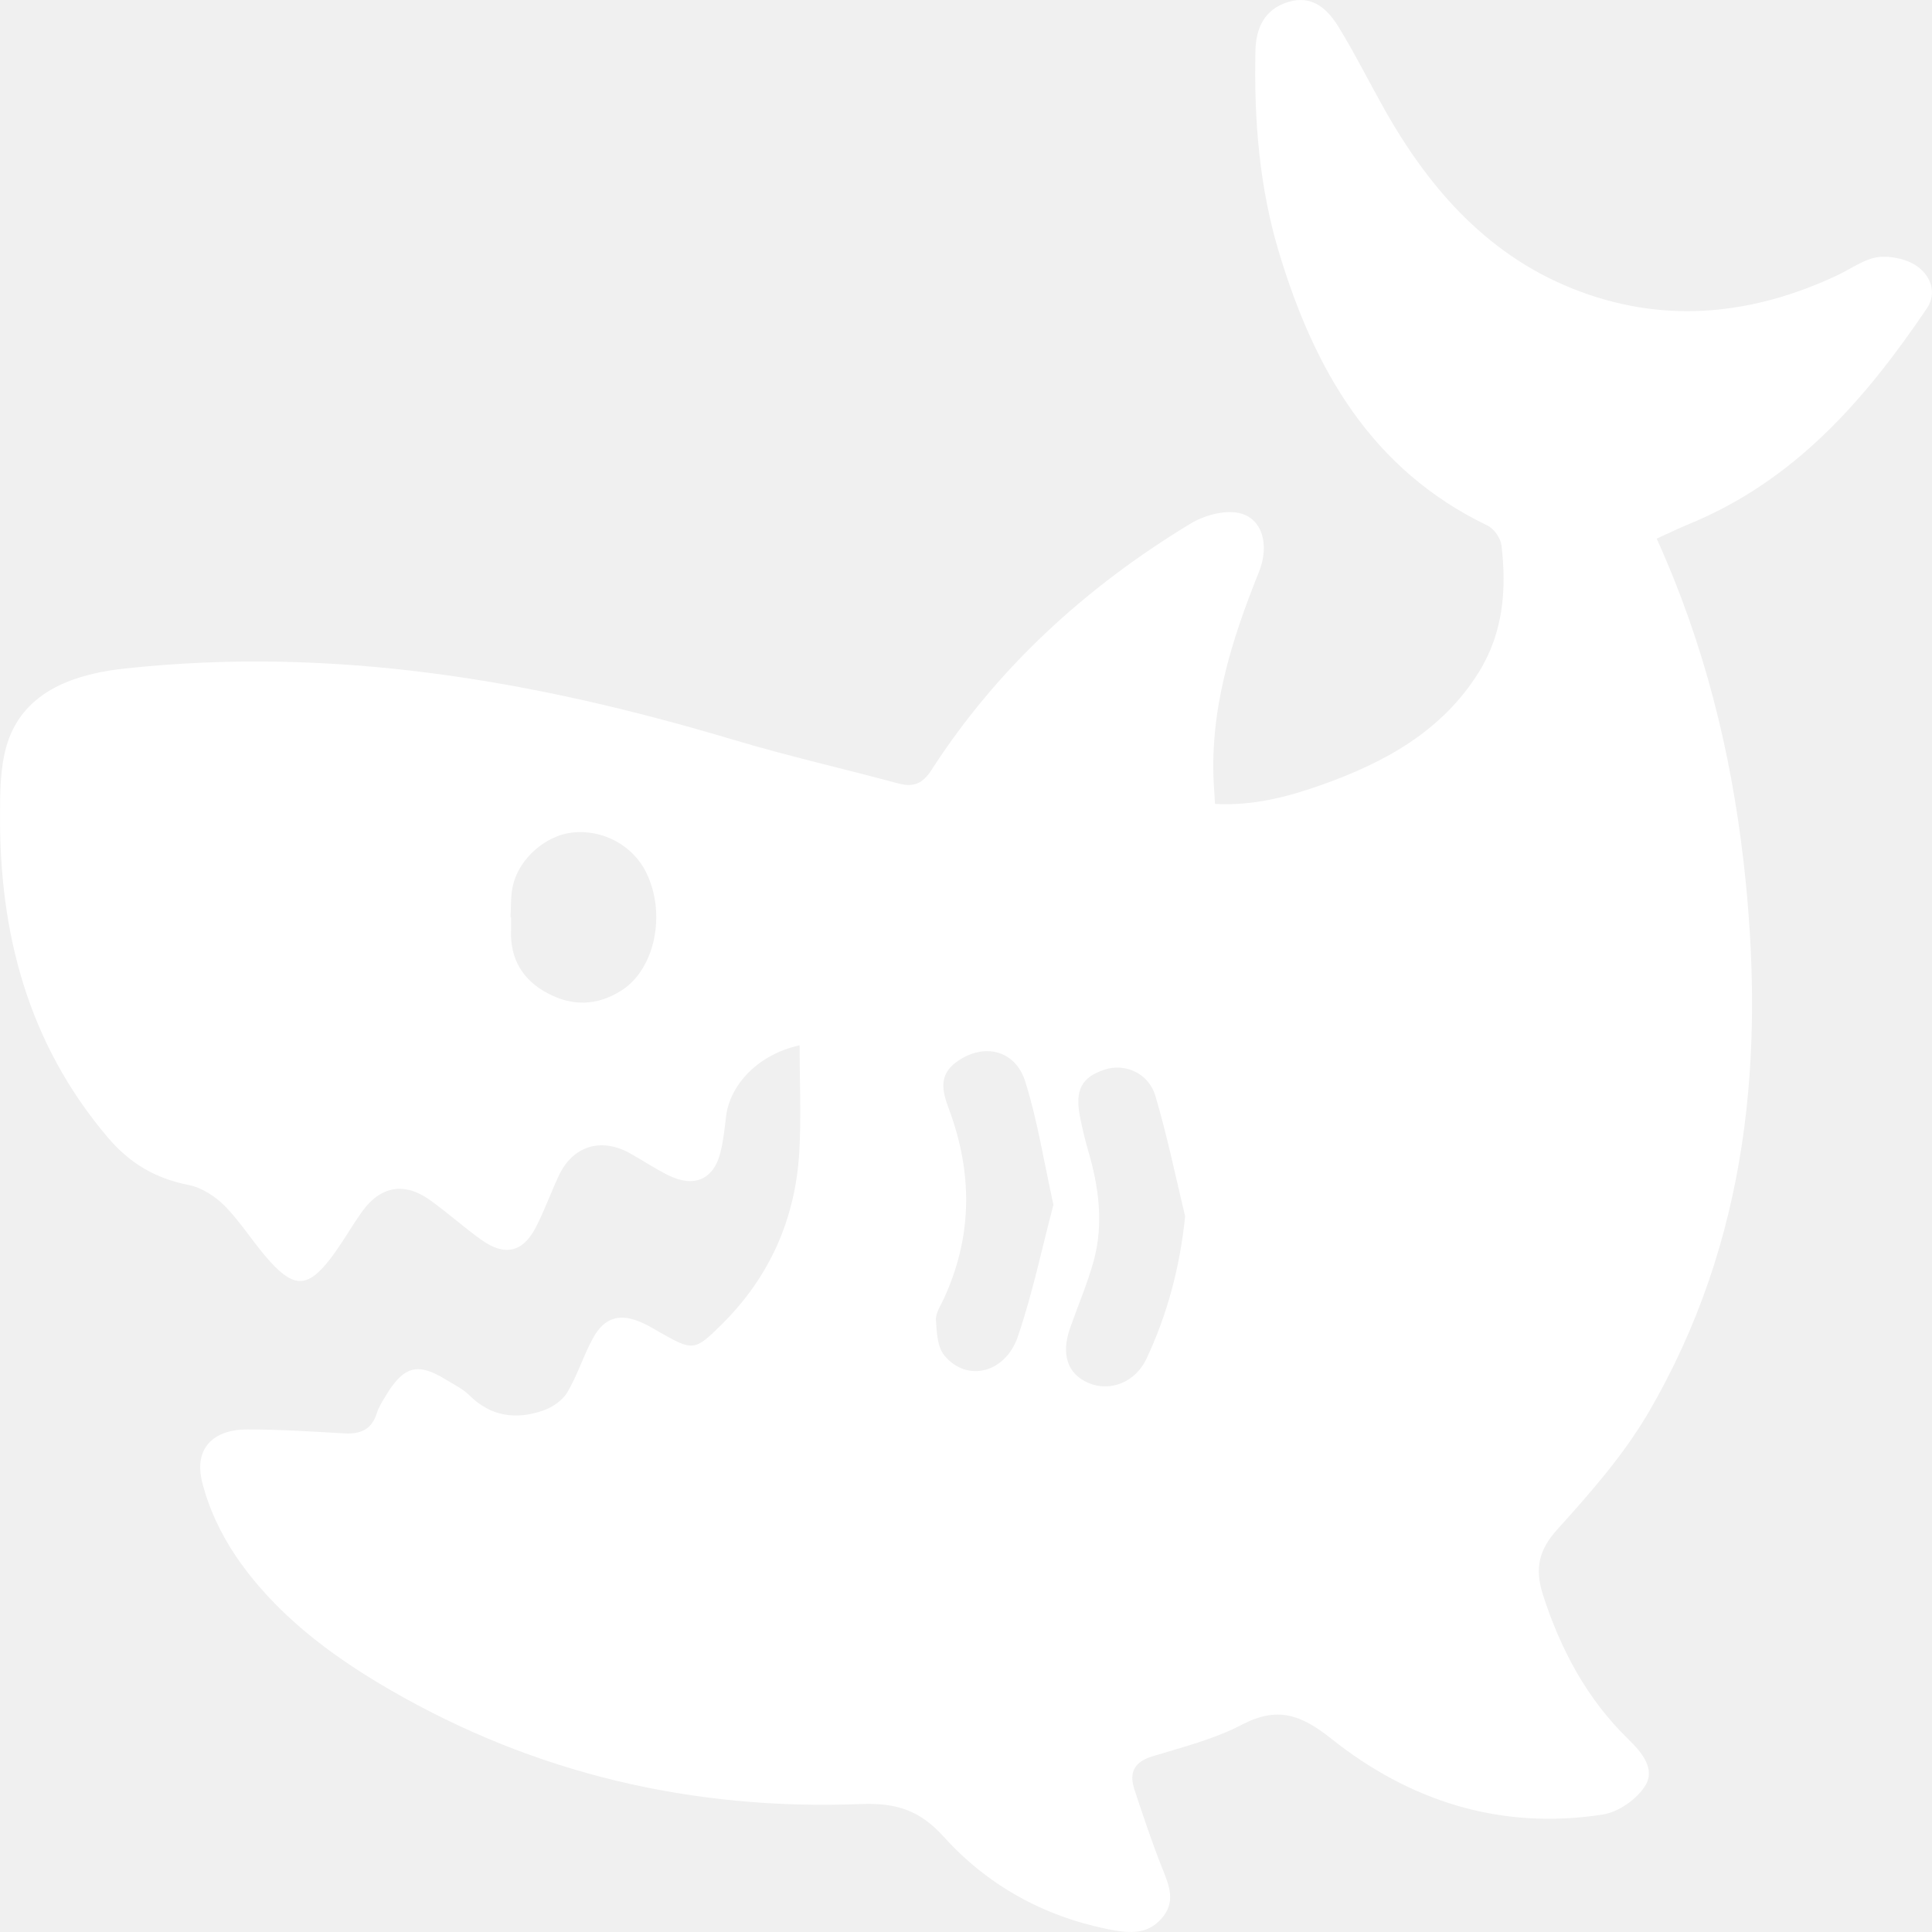
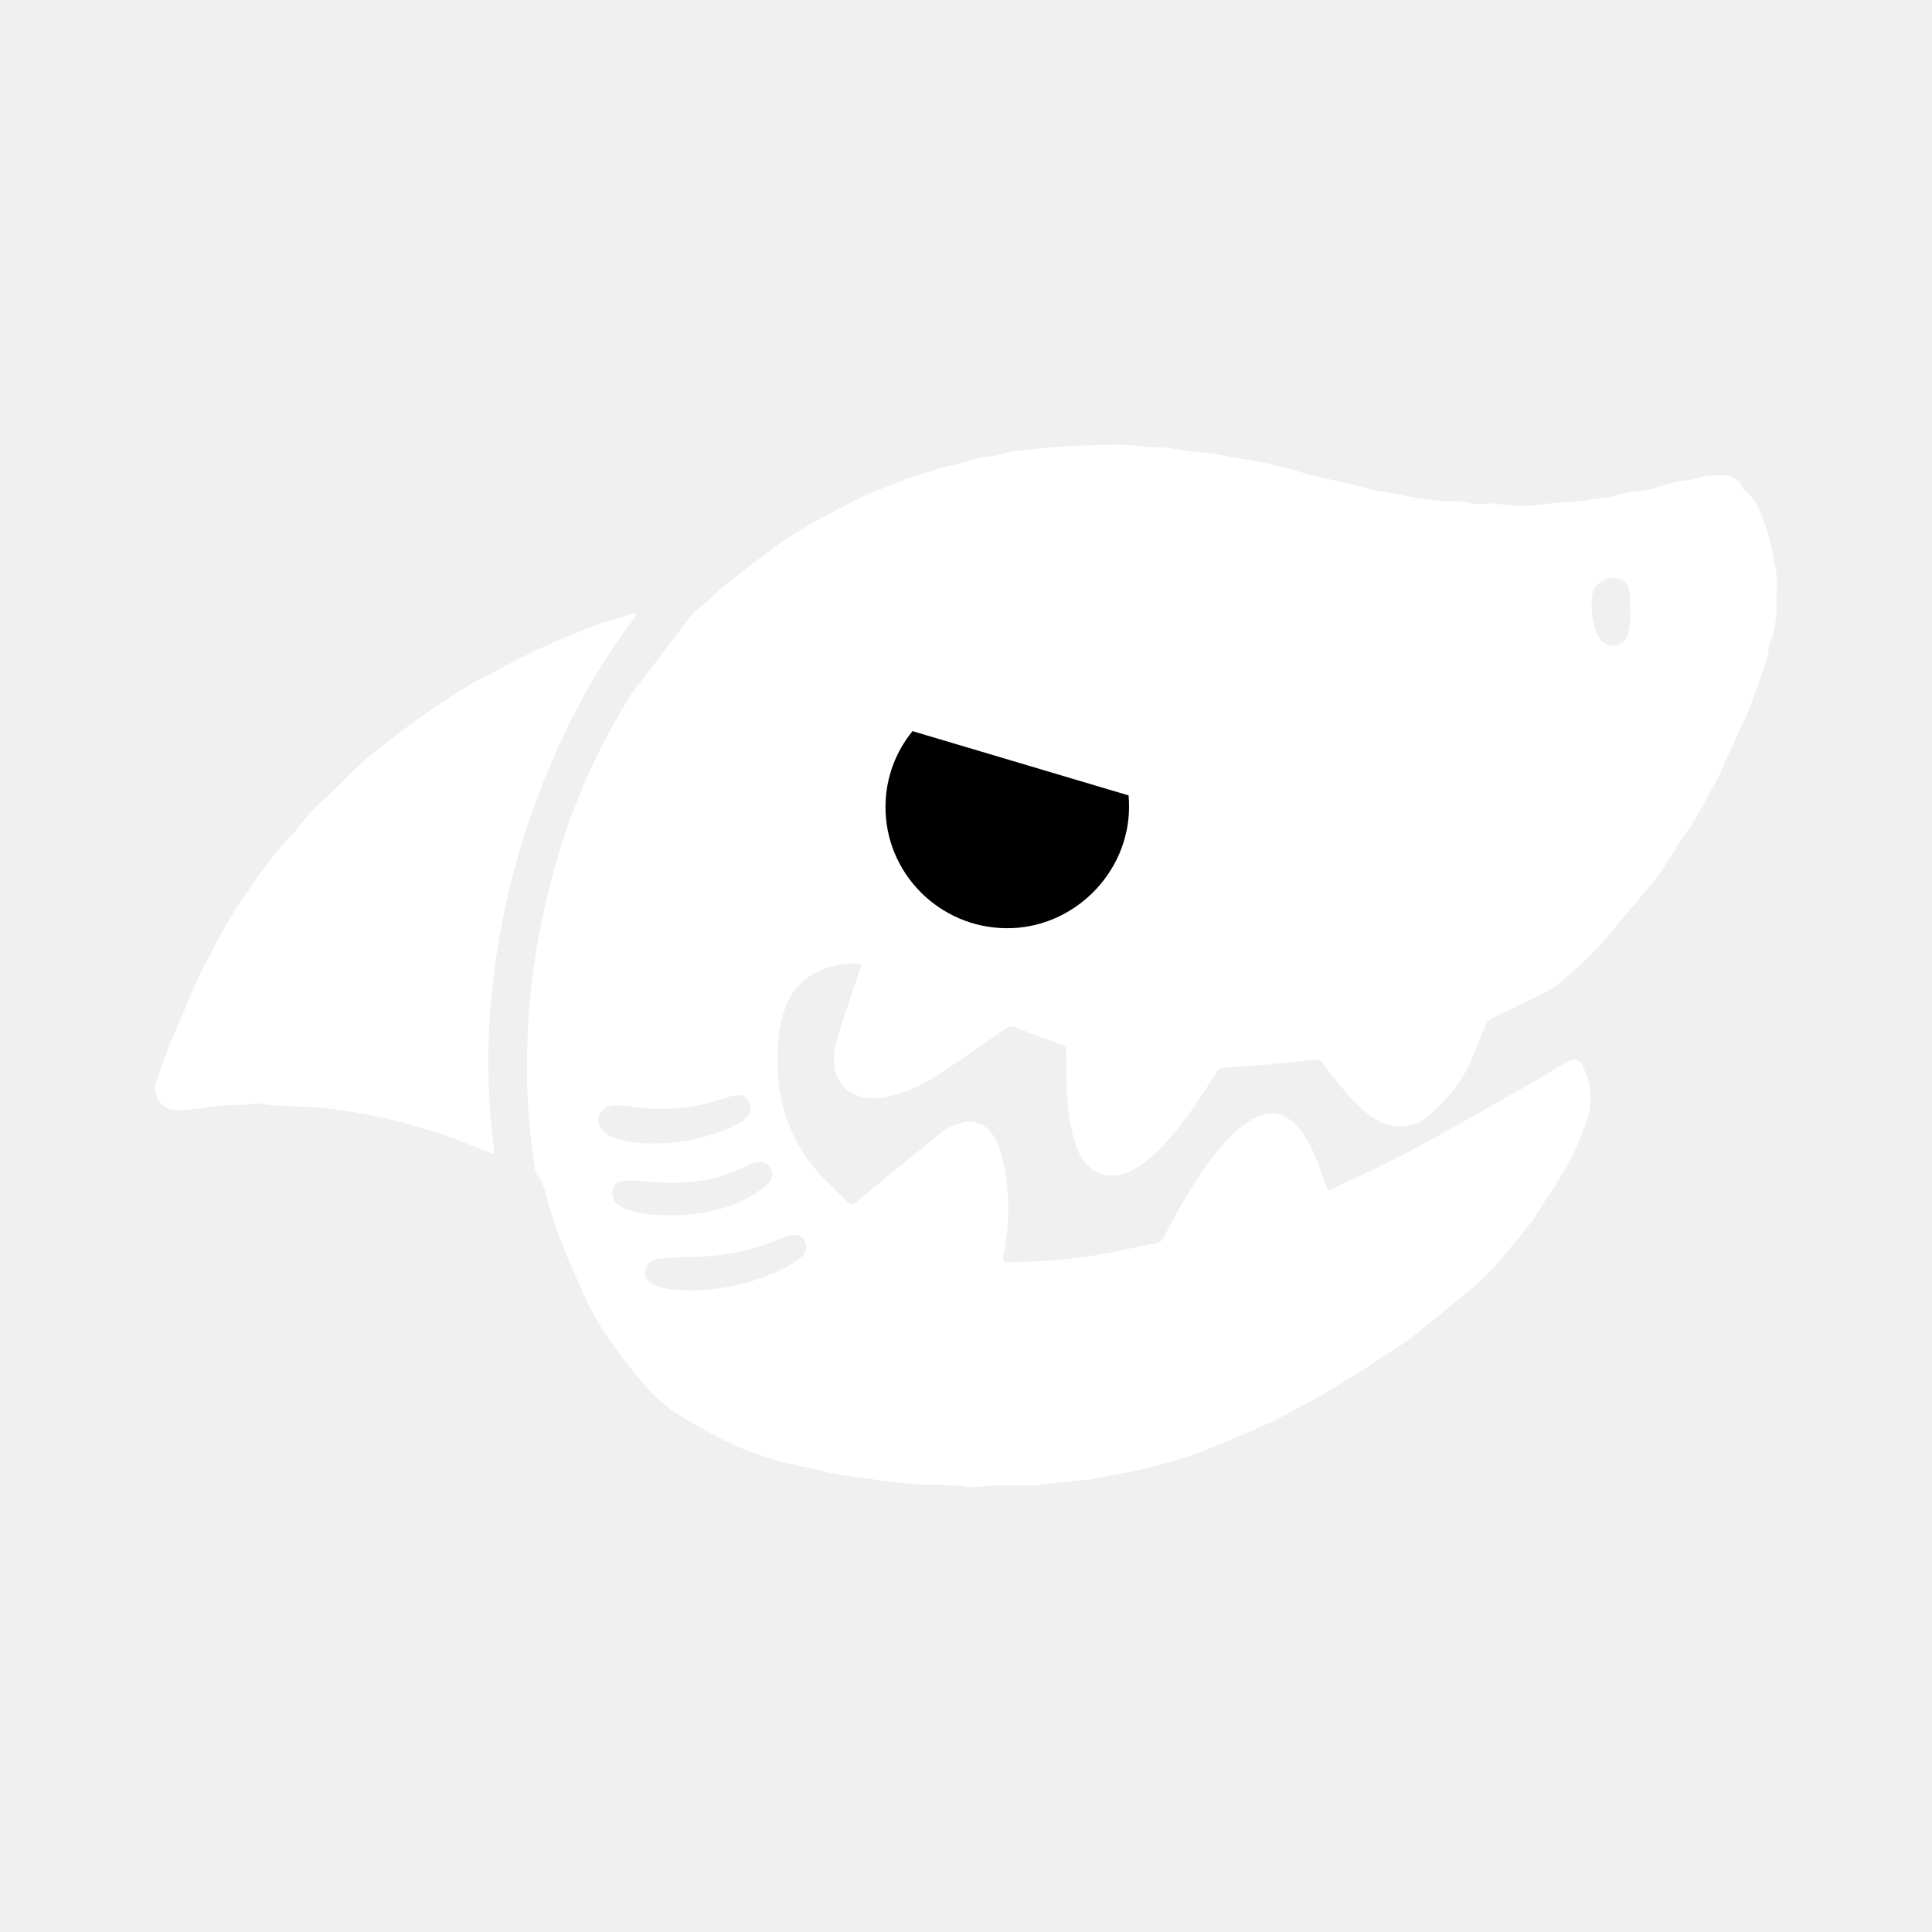
<svg xmlns="http://www.w3.org/2000/svg" width="48" height="48" viewBox="0 0 48 48" fill="none">
-   <path d="M41.161 13.384C42.336 15.977 43.001 18.653 43.317 21.399C43.864 26.175 43.449 30.831 40.949 35.106C40.341 36.142 39.525 37.076 38.709 37.977C38.228 38.507 38.124 38.962 38.336 39.627C38.775 40.988 39.426 42.21 40.463 43.218C40.798 43.543 41.138 43.957 40.869 44.375C40.661 44.705 40.209 45.021 39.822 45.081C37.284 45.476 35.02 44.747 33.072 43.195C32.323 42.6 31.738 42.386 30.851 42.851C30.167 43.209 29.389 43.404 28.644 43.632C28.177 43.771 28.049 44.036 28.181 44.449C28.398 45.105 28.615 45.76 28.87 46.401C29.045 46.842 29.233 47.26 28.842 47.683C28.465 48.097 27.979 48.018 27.521 47.929C25.913 47.604 24.526 46.828 23.456 45.643C22.852 44.974 22.276 44.788 21.39 44.821C17.216 44.984 13.282 44.068 9.674 41.973C8.198 41.118 6.835 40.091 5.868 38.674C5.486 38.112 5.179 37.461 5.019 36.806C4.821 35.993 5.288 35.514 6.146 35.514C6.953 35.514 7.754 35.566 8.561 35.612C8.971 35.635 9.24 35.505 9.363 35.106C9.415 34.943 9.514 34.794 9.603 34.646C10.042 33.935 10.386 33.846 11.089 34.283C11.287 34.404 11.509 34.511 11.669 34.673C12.202 35.199 12.829 35.278 13.504 35.041C13.73 34.962 13.976 34.79 14.093 34.595C14.348 34.167 14.494 33.679 14.735 33.242C15.023 32.718 15.414 32.615 15.97 32.871C16.112 32.936 16.249 33.015 16.381 33.094C17.216 33.568 17.258 33.572 17.928 32.908C19.121 31.728 19.758 30.287 19.857 28.638C19.909 27.765 19.866 26.886 19.866 25.971C18.857 26.189 18.145 26.928 18.041 27.723C18.003 28.025 17.975 28.331 17.9 28.629C17.735 29.298 17.253 29.516 16.617 29.205C16.282 29.042 15.975 28.833 15.65 28.652C14.919 28.248 14.216 28.475 13.872 29.233C13.678 29.651 13.523 30.088 13.31 30.497C12.99 31.114 12.542 31.217 11.966 30.808C11.523 30.492 11.117 30.125 10.674 29.809C10.047 29.363 9.452 29.47 9.004 30.092C8.721 30.483 8.49 30.91 8.193 31.291C7.66 31.979 7.316 32.002 6.731 31.365C6.325 30.924 6.014 30.404 5.594 29.971C5.358 29.73 5.019 29.507 4.693 29.442C3.859 29.279 3.227 28.903 2.68 28.262C0.689 25.915 -0.023 23.169 0.001 20.186C0.001 19.726 0.01 19.257 0.095 18.811C0.354 17.45 1.406 16.799 3.071 16.613C8.273 16.042 13.277 16.901 18.22 18.379C19.569 18.783 20.946 19.095 22.309 19.462C22.687 19.564 22.913 19.48 23.135 19.141C24.776 16.595 26.969 14.592 29.573 13.012C29.908 12.808 30.403 12.669 30.771 12.743C31.365 12.864 31.549 13.542 31.276 14.216C30.582 15.94 30.035 17.691 30.162 19.578C30.172 19.689 30.177 19.801 30.186 19.973C31.125 20.024 31.988 19.801 32.827 19.503C34.403 18.946 35.827 18.165 36.737 16.706C37.35 15.721 37.435 14.648 37.303 13.542C37.28 13.366 37.119 13.138 36.959 13.059C34.063 11.665 32.662 9.179 31.79 6.317C31.285 4.668 31.153 2.967 31.191 1.253C31.205 0.695 31.417 0.226 32.007 0.049C32.61 -0.136 32.988 0.231 33.261 0.677C33.672 1.35 34.025 2.057 34.412 2.744C35.544 4.742 37.03 6.419 39.265 7.246C41.43 8.05 43.586 7.813 45.661 6.833C45.996 6.675 46.321 6.429 46.67 6.387C46.991 6.35 47.411 6.443 47.66 6.638C47.967 6.87 48.132 7.279 47.868 7.669C46.345 9.918 44.599 11.939 41.958 13.022C41.694 13.129 41.435 13.259 41.157 13.384H41.161ZM26.172 29.934C25.932 28.842 25.776 27.839 25.474 26.877C25.229 26.082 24.441 25.901 23.776 26.375C23.215 26.775 23.484 27.281 23.64 27.732C24.168 29.27 24.135 30.775 23.451 32.262C23.371 32.439 23.243 32.62 23.253 32.796C23.272 33.098 23.286 33.465 23.465 33.679C24.017 34.348 24.979 34.121 25.29 33.201C25.658 32.123 25.889 30.998 26.172 29.934ZM29.445 30.222C29.205 29.223 28.997 28.21 28.705 27.226C28.535 26.654 27.941 26.408 27.441 26.575C26.87 26.766 26.701 27.081 26.833 27.751C26.889 28.029 26.955 28.313 27.035 28.587C27.299 29.484 27.422 30.394 27.177 31.31C27.021 31.881 26.785 32.429 26.587 32.992C26.356 33.647 26.521 34.135 27.04 34.358C27.582 34.59 28.21 34.344 28.488 33.749C29.007 32.639 29.314 31.482 29.445 30.218V30.222ZM12.683 22.788C12.683 22.788 12.693 22.788 12.697 22.788C12.697 22.904 12.697 23.016 12.697 23.132C12.674 23.834 12.995 24.354 13.608 24.679C14.221 25.005 14.834 24.991 15.438 24.61C16.268 24.085 16.565 22.705 16.051 21.669C15.721 21.004 14.975 20.6 14.221 20.684C13.565 20.753 12.9 21.325 12.745 21.994C12.683 22.249 12.702 22.523 12.683 22.793V22.788Z" fill="white" />
+   <g clip-path="url(#clip0_1842_1913)">
+     <path d="M44.142 14.342C44.126 14.144 44.084 13.949 44.041 13.755C43.991 13.527 43.945 13.296 43.866 13.078C43.746 12.748 43.653 12.395 43.331 12.181C43.314 12.171 43.311 12.141 43.302 12.121C43.21 11.925 42.996 11.795 42.775 11.805C42.573 11.814 42.373 11.811 42.174 11.876C42.009 11.93 41.83 11.94 41.657 11.973C41.561 11.993 41.465 12.019 41.369 12.046C41.249 12.081 41.133 12.131 41.011 12.155C40.827 12.192 40.639 12.211 40.454 12.238C40.434 12.24 40.416 12.245 40.397 12.249C40.223 12.289 40.051 12.341 39.875 12.368C39.702 12.395 39.526 12.406 39.351 12.435C39.02 12.491 38.681 12.479 38.343 12.529C37.967 12.585 37.578 12.573 37.194 12.518C36.961 12.484 36.727 12.555 36.485 12.493C36.268 12.438 36.03 12.463 35.802 12.446C35.651 12.434 35.5 12.411 35.35 12.392C35.24 12.377 35.131 12.362 35.024 12.341C34.88 12.314 34.737 12.278 34.594 12.252C34.474 12.228 34.353 12.214 34.233 12.193C34.143 12.176 34.053 12.16 33.965 12.137C33.793 12.093 33.623 12.039 33.45 11.998C33.198 11.94 32.943 11.893 32.691 11.834C32.514 11.791 32.341 11.737 32.166 11.687C32.096 11.667 32.027 11.645 31.956 11.628C31.75 11.578 31.544 11.528 31.336 11.483C31.217 11.457 31.096 11.437 30.975 11.417C30.844 11.395 30.713 11.375 30.582 11.352C30.432 11.325 30.283 11.288 30.132 11.268C29.948 11.244 29.761 11.233 29.576 11.217C29.565 11.216 29.553 11.21 29.542 11.208C29.338 11.178 29.136 11.139 28.932 11.122C28.765 11.108 28.598 11.115 28.428 11.094C28.088 11.052 27.74 11.049 27.396 11.057C26.743 11.075 26.088 11.089 25.439 11.192C25.356 11.204 25.268 11.189 25.186 11.206C24.992 11.246 24.805 11.312 24.61 11.338C24.379 11.367 24.155 11.411 23.934 11.485C23.747 11.546 23.55 11.578 23.359 11.627C23.285 11.646 23.215 11.678 23.142 11.7C22.965 11.756 22.786 11.803 22.611 11.866C22.424 11.932 22.242 12.012 22.058 12.086C21.86 12.165 21.655 12.23 21.464 12.324C21.061 12.523 20.66 12.73 20.266 12.946C19.995 13.095 19.732 13.262 19.473 13.432C19.281 13.558 19.102 13.704 18.917 13.84C18.804 13.925 18.69 14.009 18.578 14.095C18.353 14.273 18.125 14.449 17.905 14.633C17.771 14.744 17.651 14.87 17.522 14.985C17.419 15.076 17.293 15.145 17.211 15.25C16.856 15.7 16.513 16.16 16.167 16.616C15.988 16.852 15.79 17.077 15.635 17.327C14.51 19.128 13.795 21.087 13.403 23.165C13.197 24.256 13.091 25.359 13.095 26.471C13.088 27.337 13.158 28.2 13.294 29.056C13.301 29.107 13.317 29.168 13.351 29.203C13.447 29.303 13.491 29.417 13.528 29.553C13.642 29.97 13.765 30.388 13.919 30.793C14.095 31.258 14.301 31.712 14.507 32.165C14.622 32.42 14.747 32.675 14.895 32.912C15.073 33.197 15.272 33.47 15.475 33.738C15.688 34.017 15.905 34.295 16.142 34.553C16.45 34.887 16.825 35.144 17.221 35.366C17.552 35.553 17.884 35.739 18.229 35.898C18.508 36.028 18.806 36.12 19.096 36.224C19.219 36.267 19.344 36.303 19.47 36.333C19.708 36.39 19.947 36.441 20.186 36.493C20.383 36.536 20.58 36.584 20.778 36.62C20.988 36.658 21.2 36.686 21.411 36.715C21.68 36.753 21.949 36.791 22.219 36.823C22.424 36.847 22.631 36.864 22.837 36.878C23.225 36.904 23.613 36.878 24.002 36.935C24.256 36.971 24.522 36.909 24.782 36.903C25.065 36.897 25.348 36.905 25.629 36.906C25.664 36.906 25.699 36.906 25.734 36.902C25.987 36.871 26.24 36.837 26.493 36.809C26.696 36.788 26.898 36.774 27.1 36.757C27.116 36.757 27.13 36.748 27.146 36.745C27.279 36.718 27.413 36.688 27.547 36.663C27.758 36.625 27.97 36.596 28.18 36.55C28.412 36.5 28.643 36.438 28.873 36.376C29.087 36.318 29.302 36.261 29.511 36.19C29.749 36.108 29.984 36.016 30.216 35.919C30.614 35.754 31.009 35.584 31.402 35.413C31.52 35.362 31.633 35.304 31.746 35.247C31.94 35.147 32.133 35.046 32.326 34.942C32.508 34.843 32.689 34.743 32.868 34.639C33.056 34.53 33.242 34.414 33.428 34.301C33.595 34.2 33.763 34.098 33.927 33.993C34.075 33.898 34.22 33.797 34.367 33.699C34.603 33.542 34.85 33.401 35.073 33.227C35.546 32.857 36.008 32.472 36.471 32.09C36.618 31.968 36.76 31.837 36.9 31.706C36.981 31.631 37.06 31.552 37.132 31.469C37.317 31.254 37.497 31.037 37.679 30.819C37.91 30.543 38.137 30.263 38.317 29.948C38.416 29.774 38.54 29.615 38.645 29.445C38.776 29.231 38.908 29.016 39.023 28.793C39.126 28.595 39.213 28.388 39.297 28.181C39.367 28.007 39.438 27.831 39.481 27.649C39.518 27.492 39.516 27.328 39.51 27.161C39.501 26.927 39.43 26.721 39.337 26.516C39.247 26.318 39.109 26.276 38.928 26.384C38.668 26.537 38.416 26.701 38.154 26.849C37.137 27.424 36.125 28.009 35.097 28.564C34.453 28.911 33.783 29.211 33.124 29.531C33 29.591 32.988 29.581 32.943 29.456C32.861 29.225 32.782 28.991 32.689 28.764C32.57 28.475 32.429 28.196 32.212 27.965C31.893 27.627 31.495 27.572 31.1 27.815C30.756 28.025 30.478 28.309 30.23 28.62C29.706 29.273 29.297 29.995 28.916 30.736C28.877 30.813 28.832 30.864 28.741 30.883C28.325 30.965 27.91 31.057 27.493 31.136C26.716 31.283 25.93 31.35 25.14 31.356C24.903 31.358 24.901 31.355 24.944 31.128C25.069 30.472 25.087 29.813 24.977 29.153C24.927 28.854 24.868 28.555 24.721 28.284C24.541 27.951 24.216 27.793 23.867 27.899C23.7 27.95 23.529 28.027 23.394 28.135C22.683 28.702 21.98 29.28 21.278 29.861C21.195 29.929 21.14 29.94 21.064 29.864C20.837 29.638 20.596 29.425 20.381 29.189C19.915 28.675 19.593 28.08 19.431 27.405C19.308 26.899 19.293 26.384 19.337 25.868C19.368 25.512 19.436 25.16 19.598 24.835C19.937 24.153 20.678 23.921 21.317 23.939C21.395 23.941 21.403 23.975 21.379 24.044C21.202 24.568 21.024 25.091 20.855 25.618C20.764 25.904 20.689 26.196 20.733 26.501C20.77 26.765 20.891 26.982 21.122 27.127C21.428 27.318 21.758 27.318 22.096 27.239C22.53 27.139 22.928 26.949 23.297 26.708C23.869 26.334 24.426 25.94 24.988 25.552C25.069 25.495 25.136 25.487 25.231 25.524C25.615 25.678 26.003 25.818 26.39 25.961C26.457 25.985 26.487 26.021 26.488 26.096C26.493 26.492 26.49 26.888 26.517 27.283C26.546 27.709 26.604 28.131 26.759 28.536C27.006 29.175 27.57 29.383 28.173 29.053C28.458 28.896 28.692 28.68 28.911 28.444C29.419 27.896 29.832 27.279 30.219 26.643C30.269 26.56 30.326 26.528 30.422 26.523C30.797 26.501 31.171 26.475 31.545 26.443C31.915 26.409 32.283 26.367 32.652 26.325C32.746 26.314 32.812 26.336 32.867 26.419C32.942 26.535 33.03 26.643 33.117 26.75C33.411 27.113 33.704 27.477 34.089 27.751C34.496 28.042 35.088 28.096 35.531 27.693C35.904 27.353 36.241 26.98 36.465 26.526C36.639 26.172 36.77 25.797 36.93 25.435C36.956 25.376 37.017 25.318 37.076 25.289C37.481 25.09 37.892 24.904 38.297 24.706C38.644 24.536 38.925 24.274 39.21 24.022C39.392 23.86 39.559 23.68 39.73 23.507C39.792 23.444 39.849 23.378 39.905 23.31C40.068 23.115 40.228 22.917 40.392 22.721C40.57 22.509 40.754 22.301 40.931 22.087C41.052 21.94 41.173 21.792 41.278 21.634C41.46 21.363 41.627 21.084 41.806 20.81C41.892 20.677 41.995 20.552 42.077 20.416C42.196 20.221 42.303 20.021 42.412 19.822C42.509 19.646 42.608 19.472 42.697 19.292C42.772 19.14 42.832 18.98 42.902 18.826C42.985 18.644 43.072 18.463 43.156 18.281C43.203 18.182 43.247 18.082 43.293 17.983C43.344 17.869 43.4 17.758 43.447 17.642C43.498 17.512 43.539 17.379 43.587 17.247C43.626 17.141 43.672 17.037 43.71 16.93C43.78 16.735 43.853 16.541 43.909 16.341C43.95 16.194 43.93 16.022 43.998 15.892C44.106 15.688 44.104 15.471 44.135 15.258C44.152 15.136 44.134 15.008 44.135 14.884C44.138 14.703 44.158 14.521 44.142 14.342ZM14.928 28.026C14.78 27.806 14.92 27.511 15.188 27.473C15.342 27.452 15.506 27.463 15.66 27.489C16.464 27.621 17.247 27.545 18.014 27.277C18.115 27.242 18.222 27.22 18.329 27.21C18.461 27.199 18.564 27.268 18.619 27.384C18.672 27.497 18.672 27.622 18.588 27.723C18.531 27.792 18.456 27.855 18.377 27.897C17.719 28.242 17.014 28.403 16.27 28.41C15.913 28.409 15.556 28.387 15.222 28.252C15.11 28.206 14.994 28.124 14.928 28.026ZM15.215 29.644C15.21 29.503 15.287 29.379 15.426 29.352C15.551 29.327 15.686 29.316 15.814 29.331C16.279 29.381 16.745 29.411 17.213 29.363C17.688 29.315 18.132 29.168 18.558 28.96C18.627 28.926 18.699 28.894 18.773 28.878C18.947 28.842 19.079 28.895 19.146 29.017C19.217 29.143 19.197 29.319 19.066 29.426C18.912 29.552 18.747 29.67 18.572 29.764C17.977 30.082 17.33 30.195 16.599 30.197C16.277 30.186 15.893 30.18 15.533 30.029C15.363 29.957 15.222 29.852 15.215 29.644ZM19.496 30.728C19.574 30.693 19.668 30.673 19.753 30.678C19.868 30.684 19.967 30.739 20.008 30.863C20.055 31.001 20.026 31.134 19.919 31.22C19.771 31.34 19.61 31.452 19.438 31.534C18.592 31.937 17.697 32.106 16.762 32.046C16.585 32.035 16.407 31.979 16.239 31.916C16.096 31.862 16.015 31.736 16.026 31.578C16.038 31.435 16.173 31.3 16.34 31.28C16.577 31.25 16.816 31.244 17.055 31.228C17.905 31.239 18.718 31.069 19.496 30.728ZM25 23.061C23.332 23.048 21.985 21.685 22 20.026C22.006 19.32 22.256 18.674 22.671 18.165L28.039 19.762C28.048 19.862 28.052 19.963 28.051 20.066C28.035 21.716 26.65 23.076 25 23.061ZM40.465 15.684C40.422 15.904 40.284 16.028 40.099 16.044C39.93 16.058 39.745 15.936 39.675 15.744C39.562 15.433 39.513 15.111 39.559 14.781C39.6 14.485 39.968 14.277 40.248 14.391C40.421 14.46 40.48 14.611 40.494 14.778C40.506 14.907 40.497 15.039 40.497 15.169C40.506 15.17 40.516 15.17 40.525 15.171C40.506 15.342 40.498 15.516 40.465 15.684Z" fill="white" />
+     <path d="M22 20.026C21.985 21.685 23.332 23.048 25 23.061C26.65 23.076 28.035 21.716 28.051 20.066C28.052 19.963 28.048 19.862 28.039 19.762L22.671 18.165C22.256 18.674 22.006 19.32 22 20.026Z" fill="black" />
+     <path d="M15.808 15.279C15.787 15.314 15.766 15.349 15.742 15.381C14.814 16.595 14.107 17.932 13.535 19.343C13.178 20.22 12.888 21.12 12.667 22.04C12.149 24.185 11.985 26.352 12.271 28.546C12.276 28.585 12.263 28.625 12.258 28.665C12.223 28.655 12.187 28.649 12.153 28.636C11.796 28.494 11.443 28.343 11.082 28.212C10.836 28.123 10.578 28.063 10.327 27.988C10.206 27.953 10.087 27.909 9.964 27.878C9.779 27.83 9.593 27.786 9.406 27.748C9.17 27.699 8.933 27.658 8.696 27.617C8.587 27.597 8.477 27.581 8.367 27.568C8.201 27.546 8.034 27.521 7.867 27.512C7.503 27.491 7.138 27.48 6.774 27.461C6.606 27.452 6.433 27.395 6.273 27.424C5.962 27.479 5.648 27.438 5.342 27.485C4.992 27.539 4.645 27.597 4.291 27.577C4.228 27.573 4.163 27.537 4.108 27.503C3.952 27.406 3.878 27.249 3.855 27.08C3.841 26.985 3.881 26.879 3.914 26.783C4.012 26.497 4.113 26.21 4.224 25.928C4.33 25.662 4.451 25.402 4.563 25.139C4.676 24.874 4.78 24.605 4.901 24.343C5.004 24.119 5.124 23.901 5.24 23.682C5.386 23.406 5.528 23.126 5.687 22.857C5.85 22.586 6.029 22.323 6.208 22.061C6.356 21.844 6.512 21.632 6.669 21.421C6.755 21.305 6.849 21.192 6.944 21.083C7.131 20.866 7.337 20.663 7.509 20.434C7.792 20.054 8.171 19.77 8.497 19.433C8.671 19.253 8.848 19.075 9.037 18.91C9.231 18.738 9.441 18.583 9.644 18.421C9.761 18.328 9.877 18.232 9.998 18.145C10.261 17.953 10.523 17.761 10.793 17.579C11.097 17.374 11.408 17.176 11.719 16.981C11.829 16.913 11.954 16.868 12.07 16.806C12.328 16.671 12.58 16.525 12.841 16.394C13.146 16.241 13.452 16.091 13.764 15.956C14.128 15.798 14.496 15.651 14.868 15.512C15.08 15.432 15.302 15.376 15.518 15.31C15.607 15.283 15.694 15.258 15.784 15.232C15.791 15.247 15.8 15.264 15.808 15.279Z" fill="white" />
+   </g>
+   <defs>
+     <clipPath id="clip0_1842_1913">
+       <rect width="40.297" height="25.893" fill="white" transform="translate(3.85168 11.0536)" />
+     </clipPath>
+   </defs>
</svg>
